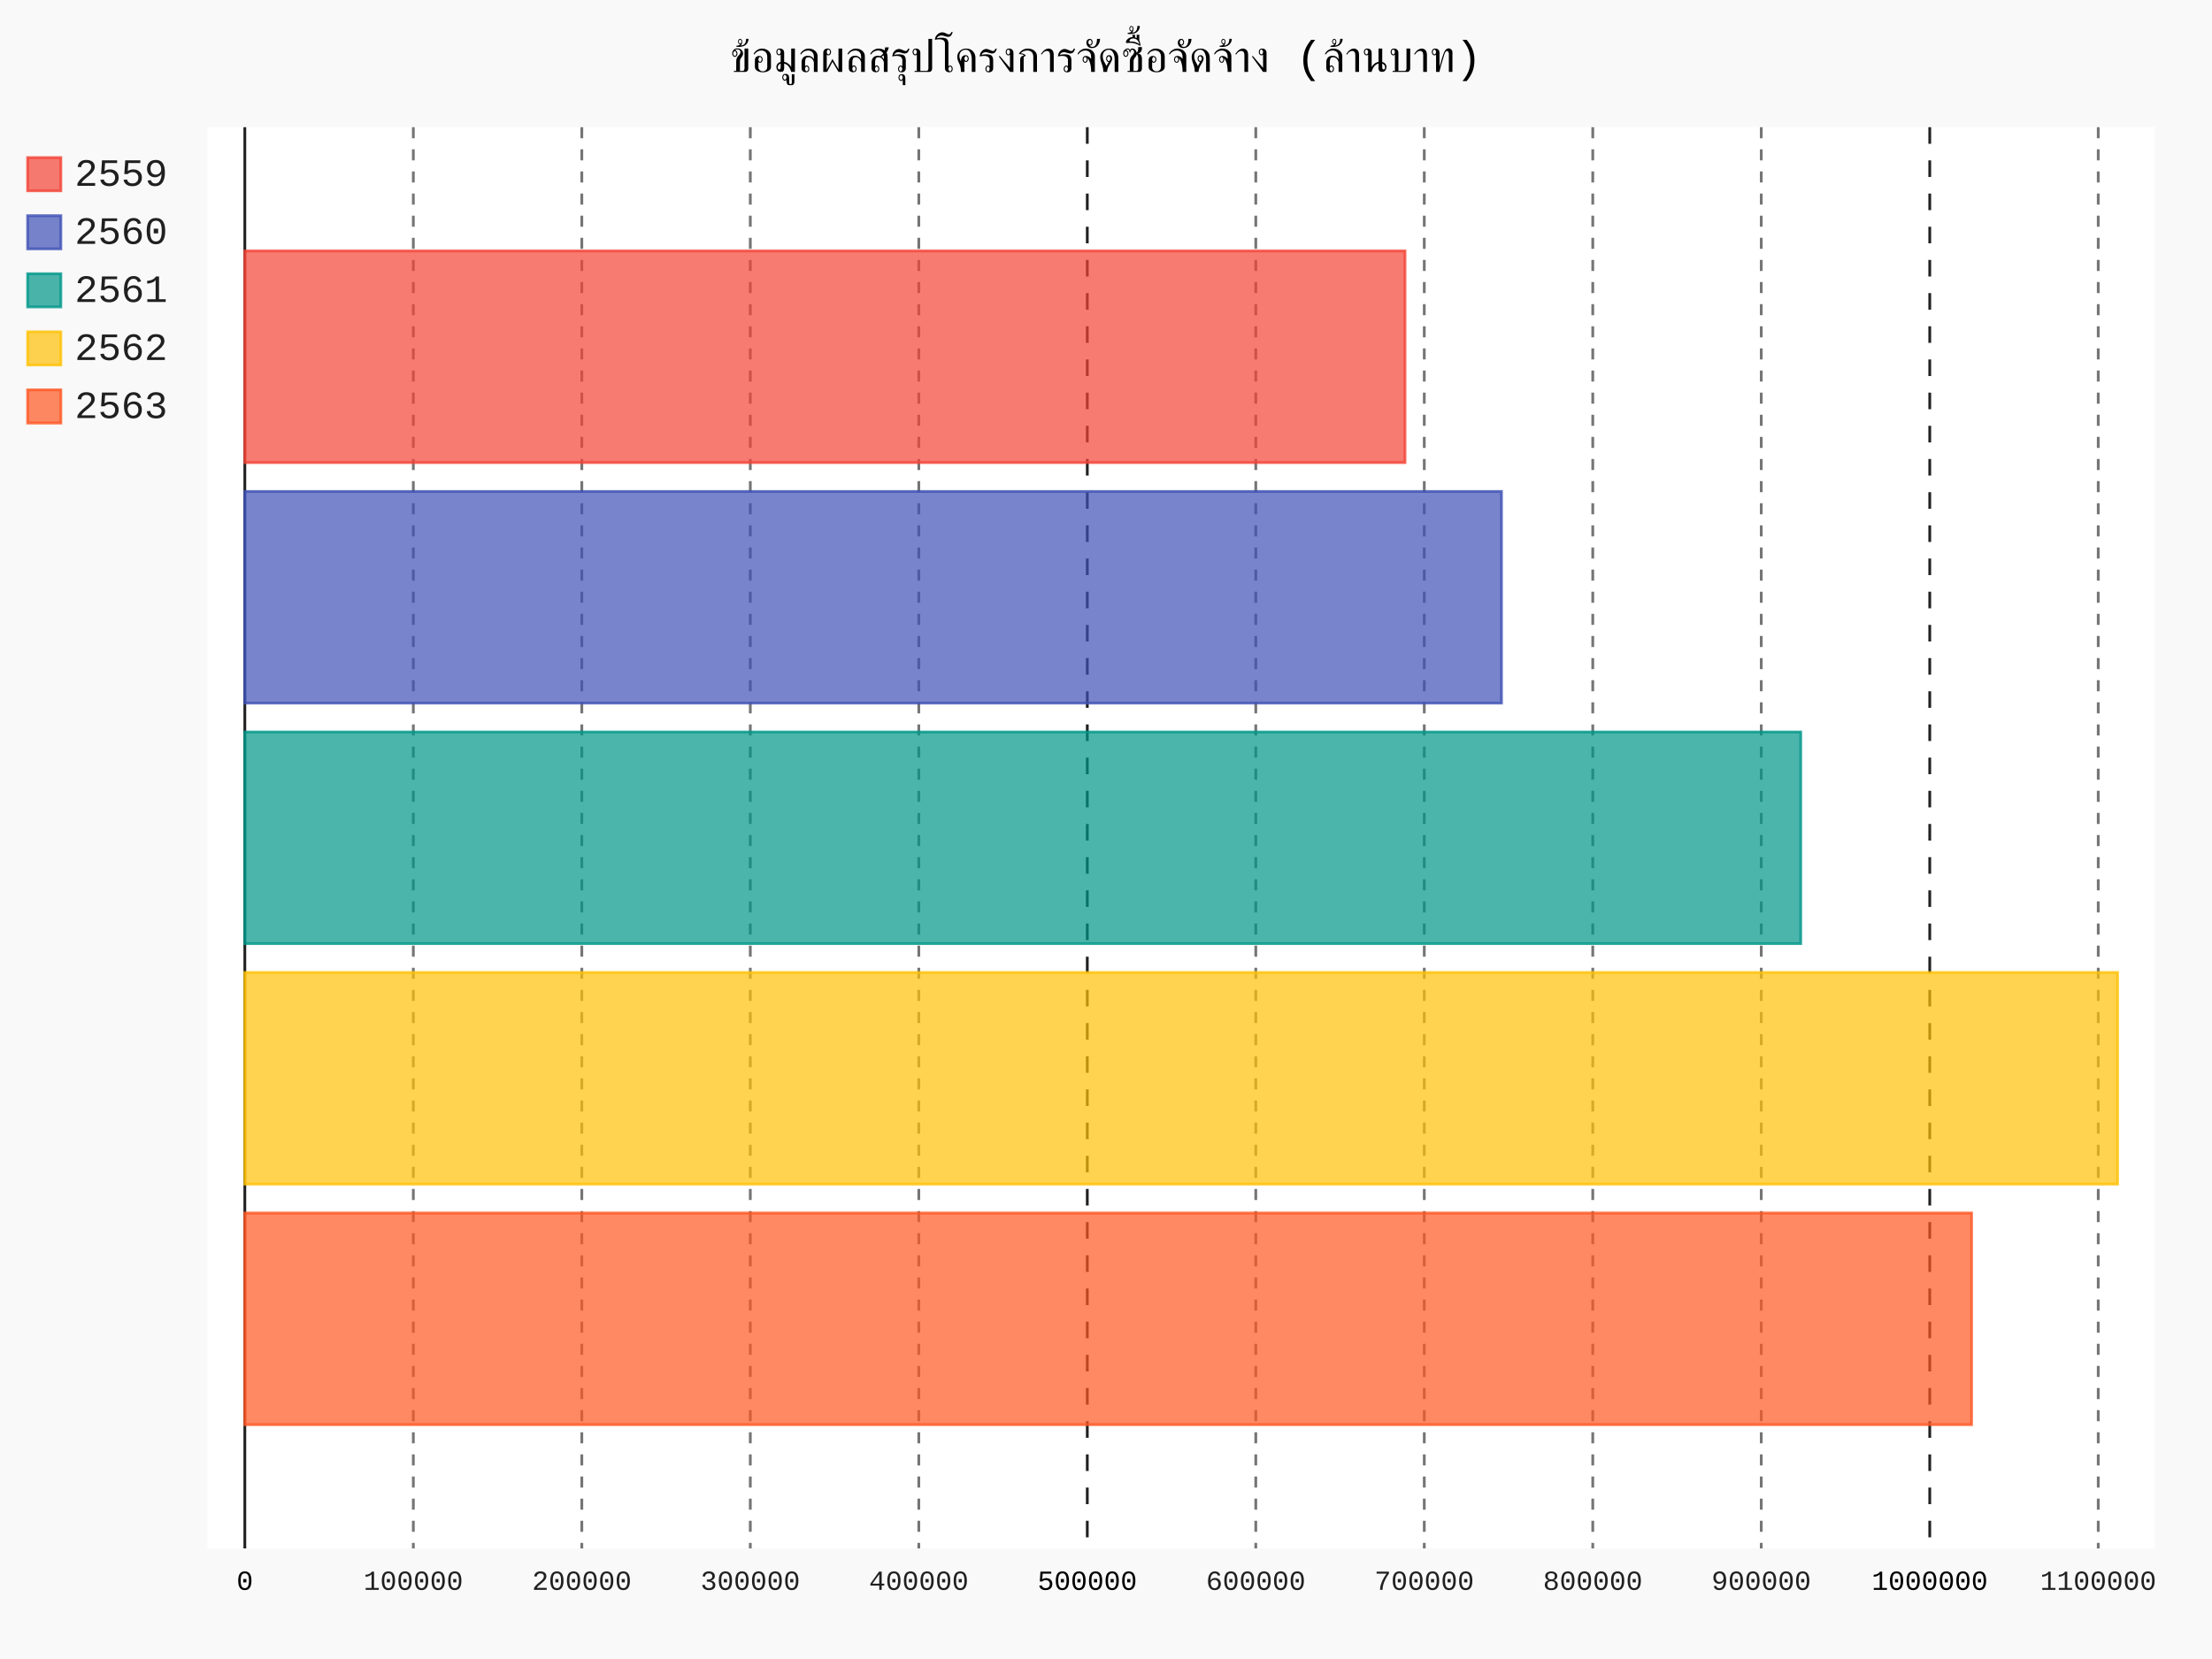
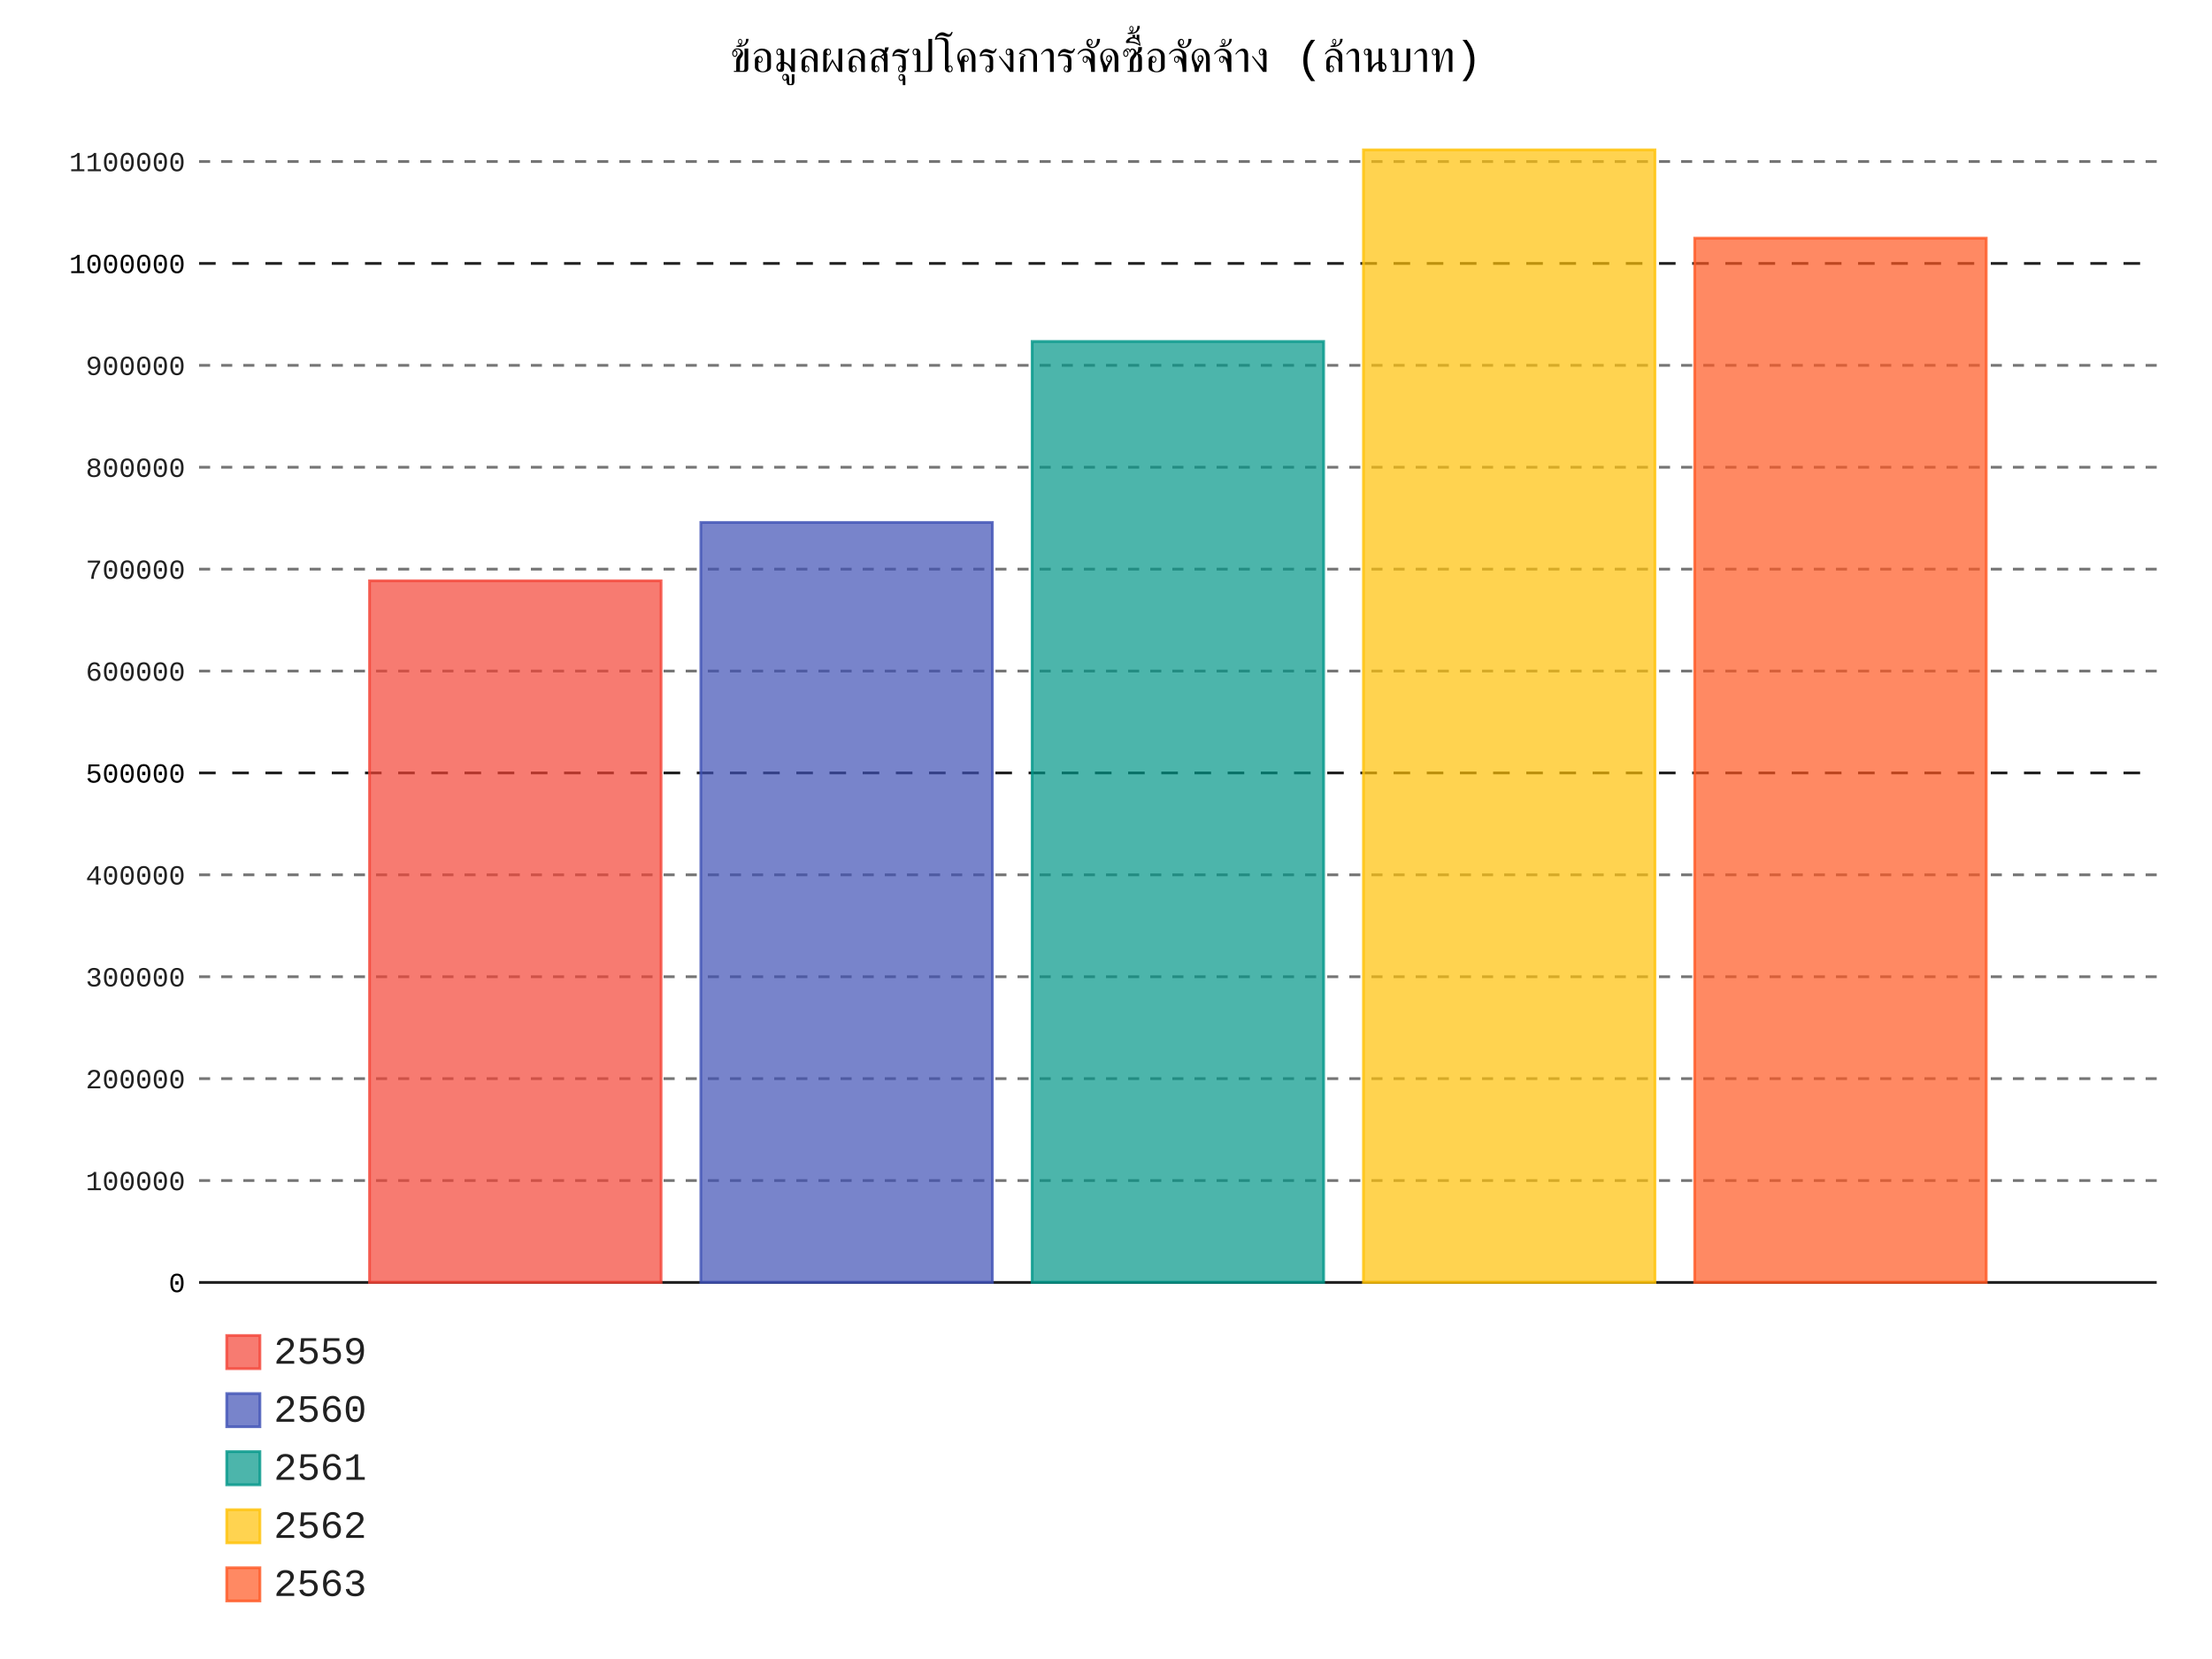
- <svg xmlns="http://www.w3.org/2000/svg" id="chart-665e3f1e-464e-4587-9716-26cd958d6679" class="pygal-chart" viewBox="0 0 800 600">
+ <svg xmlns="http://www.w3.org/2000/svg" id="chart-0d2cb59e-d5e8-492f-ad82-6b53062f7a83" class="pygal-chart" viewBox="0 0 800 600">
  <defs>
-     <style type="text/css">#chart-665e3f1e-464e-4587-9716-26cd958d6679{-webkit-user-select:none;-webkit-font-smoothing:antialiased;font-family:Consolas,"Liberation Mono",Menlo,Courier,monospace}#chart-665e3f1e-464e-4587-9716-26cd958d6679 .title{font-family:Consolas,"Liberation Mono",Menlo,Courier,monospace;font-size:16px}#chart-665e3f1e-464e-4587-9716-26cd958d6679 .legends .legend text{font-family:Consolas,"Liberation Mono",Menlo,Courier,monospace;font-size:14px}#chart-665e3f1e-464e-4587-9716-26cd958d6679 .axis text{font-family:Consolas,"Liberation Mono",Menlo,Courier,monospace;font-size:10px}#chart-665e3f1e-464e-4587-9716-26cd958d6679 .axis text.major{font-family:Consolas,"Liberation Mono",Menlo,Courier,monospace;font-size:10px}#chart-665e3f1e-464e-4587-9716-26cd958d6679 .text-overlay text.value{font-family:Consolas,"Liberation Mono",Menlo,Courier,monospace;font-size:16px}#chart-665e3f1e-464e-4587-9716-26cd958d6679 .text-overlay text.label{font-family:Consolas,"Liberation Mono",Menlo,Courier,monospace;font-size:10px}#chart-665e3f1e-464e-4587-9716-26cd958d6679 .tooltip{font-family:Consolas,"Liberation Mono",Menlo,Courier,monospace;font-size:14px}#chart-665e3f1e-464e-4587-9716-26cd958d6679 text.no_data{font-family:Consolas,"Liberation Mono",Menlo,Courier,monospace;font-size:64px}
- #chart-665e3f1e-464e-4587-9716-26cd958d6679{background-color:rgba(249,249,249,1)}#chart-665e3f1e-464e-4587-9716-26cd958d6679 path,#chart-665e3f1e-464e-4587-9716-26cd958d6679 line,#chart-665e3f1e-464e-4587-9716-26cd958d6679 rect,#chart-665e3f1e-464e-4587-9716-26cd958d6679 circle{-webkit-transition:150ms;-moz-transition:150ms;transition:150ms}#chart-665e3f1e-464e-4587-9716-26cd958d6679 .graph &gt; .background{fill:rgba(249,249,249,1)}#chart-665e3f1e-464e-4587-9716-26cd958d6679 .plot &gt; .background{fill:rgba(255,255,255,1)}#chart-665e3f1e-464e-4587-9716-26cd958d6679 .graph{fill:rgba(0,0,0,.87)}#chart-665e3f1e-464e-4587-9716-26cd958d6679 text.no_data{fill:rgba(0,0,0,1)}#chart-665e3f1e-464e-4587-9716-26cd958d6679 .title{fill:rgba(0,0,0,1)}#chart-665e3f1e-464e-4587-9716-26cd958d6679 .legends .legend text{fill:rgba(0,0,0,.87)}#chart-665e3f1e-464e-4587-9716-26cd958d6679 .legends .legend:hover text{fill:rgba(0,0,0,1)}#chart-665e3f1e-464e-4587-9716-26cd958d6679 .axis .line{stroke:rgba(0,0,0,1)}#chart-665e3f1e-464e-4587-9716-26cd958d6679 .axis .guide.line{stroke:rgba(0,0,0,.54)}#chart-665e3f1e-464e-4587-9716-26cd958d6679 .axis .major.line{stroke:rgba(0,0,0,.87)}#chart-665e3f1e-464e-4587-9716-26cd958d6679 .axis text.major{fill:rgba(0,0,0,1)}#chart-665e3f1e-464e-4587-9716-26cd958d6679 .axis.y .guides:hover .guide.line,#chart-665e3f1e-464e-4587-9716-26cd958d6679 .line-graph .axis.x .guides:hover .guide.line,#chart-665e3f1e-464e-4587-9716-26cd958d6679 .stackedline-graph .axis.x .guides:hover .guide.line,#chart-665e3f1e-464e-4587-9716-26cd958d6679 .xy-graph .axis.x .guides:hover .guide.line{stroke:rgba(0,0,0,1)}#chart-665e3f1e-464e-4587-9716-26cd958d6679 .axis .guides:hover text{fill:rgba(0,0,0,1)}#chart-665e3f1e-464e-4587-9716-26cd958d6679 .reactive{fill-opacity:.7;stroke-opacity:.8}#chart-665e3f1e-464e-4587-9716-26cd958d6679 .ci{stroke:rgba(0,0,0,.87)}#chart-665e3f1e-464e-4587-9716-26cd958d6679 .reactive.active,#chart-665e3f1e-464e-4587-9716-26cd958d6679 .active .reactive{fill-opacity:.8;stroke-opacity:.9;stroke-width:4}#chart-665e3f1e-464e-4587-9716-26cd958d6679 .ci .reactive.active{stroke-width:1.5}#chart-665e3f1e-464e-4587-9716-26cd958d6679 .series text{fill:rgba(0,0,0,1)}#chart-665e3f1e-464e-4587-9716-26cd958d6679 .tooltip rect{fill:rgba(255,255,255,1);stroke:rgba(0,0,0,1);-webkit-transition:opacity 150ms;-moz-transition:opacity 150ms;transition:opacity 150ms}#chart-665e3f1e-464e-4587-9716-26cd958d6679 .tooltip .label{fill:rgba(0,0,0,.87)}#chart-665e3f1e-464e-4587-9716-26cd958d6679 .tooltip .label{fill:rgba(0,0,0,.87)}#chart-665e3f1e-464e-4587-9716-26cd958d6679 .tooltip .legend{font-size:.8em;fill:rgba(0,0,0,.54)}#chart-665e3f1e-464e-4587-9716-26cd958d6679 .tooltip .x_label{font-size:.6em;fill:rgba(0,0,0,1)}#chart-665e3f1e-464e-4587-9716-26cd958d6679 .tooltip .xlink{font-size:.5em;text-decoration:underline}#chart-665e3f1e-464e-4587-9716-26cd958d6679 .tooltip .value{font-size:1.5em}#chart-665e3f1e-464e-4587-9716-26cd958d6679 .bound{font-size:.5em}#chart-665e3f1e-464e-4587-9716-26cd958d6679 .max-value{font-size:.75em;fill:rgba(0,0,0,.54)}#chart-665e3f1e-464e-4587-9716-26cd958d6679 .map-element{fill:rgba(255,255,255,1);stroke:rgba(0,0,0,.54) !important}#chart-665e3f1e-464e-4587-9716-26cd958d6679 .map-element .reactive{fill-opacity:inherit;stroke-opacity:inherit}#chart-665e3f1e-464e-4587-9716-26cd958d6679 .color-0,#chart-665e3f1e-464e-4587-9716-26cd958d6679 .color-0 a:visited{stroke:#F44336;fill:#F44336}#chart-665e3f1e-464e-4587-9716-26cd958d6679 .color-1,#chart-665e3f1e-464e-4587-9716-26cd958d6679 .color-1 a:visited{stroke:#3F51B5;fill:#3F51B5}#chart-665e3f1e-464e-4587-9716-26cd958d6679 .color-2,#chart-665e3f1e-464e-4587-9716-26cd958d6679 .color-2 a:visited{stroke:#009688;fill:#009688}#chart-665e3f1e-464e-4587-9716-26cd958d6679 .color-3,#chart-665e3f1e-464e-4587-9716-26cd958d6679 .color-3 a:visited{stroke:#FFC107;fill:#FFC107}#chart-665e3f1e-464e-4587-9716-26cd958d6679 .color-4,#chart-665e3f1e-464e-4587-9716-26cd958d6679 .color-4 a:visited{stroke:#FF5722;fill:#FF5722}#chart-665e3f1e-464e-4587-9716-26cd958d6679 .text-overlay .color-0 text{fill:black}#chart-665e3f1e-464e-4587-9716-26cd958d6679 .text-overlay .color-1 text{fill:black}#chart-665e3f1e-464e-4587-9716-26cd958d6679 .text-overlay .color-2 text{fill:black}#chart-665e3f1e-464e-4587-9716-26cd958d6679 .text-overlay .color-3 text{fill:black}#chart-665e3f1e-464e-4587-9716-26cd958d6679 .text-overlay .color-4 text{fill:black}
- #chart-665e3f1e-464e-4587-9716-26cd958d6679 text.no_data{text-anchor:middle}#chart-665e3f1e-464e-4587-9716-26cd958d6679 .guide.line{fill:none}#chart-665e3f1e-464e-4587-9716-26cd958d6679 .centered{text-anchor:middle}#chart-665e3f1e-464e-4587-9716-26cd958d6679 .title{text-anchor:middle}#chart-665e3f1e-464e-4587-9716-26cd958d6679 .legends .legend text{fill-opacity:1}#chart-665e3f1e-464e-4587-9716-26cd958d6679 .axis.x text{text-anchor:middle}#chart-665e3f1e-464e-4587-9716-26cd958d6679 .axis.x:not(.web) text[transform]{text-anchor:start}#chart-665e3f1e-464e-4587-9716-26cd958d6679 .axis.x:not(.web) text[transform].backwards{text-anchor:end}#chart-665e3f1e-464e-4587-9716-26cd958d6679 .axis.y text{text-anchor:end}#chart-665e3f1e-464e-4587-9716-26cd958d6679 .axis.y text[transform].backwards{text-anchor:start}#chart-665e3f1e-464e-4587-9716-26cd958d6679 .axis.y2 text{text-anchor:start}#chart-665e3f1e-464e-4587-9716-26cd958d6679 .axis.y2 text[transform].backwards{text-anchor:end}#chart-665e3f1e-464e-4587-9716-26cd958d6679 .axis .guide.line{stroke-dasharray:4,4}#chart-665e3f1e-464e-4587-9716-26cd958d6679 .axis .major.guide.line{stroke-dasharray:6,6}#chart-665e3f1e-464e-4587-9716-26cd958d6679 .horizontal .axis.y .guide.line,#chart-665e3f1e-464e-4587-9716-26cd958d6679 .horizontal .axis.y2 .guide.line,#chart-665e3f1e-464e-4587-9716-26cd958d6679 .vertical .axis.x .guide.line{opacity:0}#chart-665e3f1e-464e-4587-9716-26cd958d6679 .horizontal .axis.always_show .guide.line,#chart-665e3f1e-464e-4587-9716-26cd958d6679 .vertical .axis.always_show .guide.line{opacity:1 !important}#chart-665e3f1e-464e-4587-9716-26cd958d6679 .axis.y .guides:hover .guide.line,#chart-665e3f1e-464e-4587-9716-26cd958d6679 .axis.y2 .guides:hover .guide.line,#chart-665e3f1e-464e-4587-9716-26cd958d6679 .axis.x .guides:hover .guide.line{opacity:1}#chart-665e3f1e-464e-4587-9716-26cd958d6679 .axis .guides:hover text{opacity:1}#chart-665e3f1e-464e-4587-9716-26cd958d6679 .nofill{fill:none}#chart-665e3f1e-464e-4587-9716-26cd958d6679 .subtle-fill{fill-opacity:.2}#chart-665e3f1e-464e-4587-9716-26cd958d6679 .dot{stroke-width:1px;fill-opacity:1}#chart-665e3f1e-464e-4587-9716-26cd958d6679 .dot.active{stroke-width:5px}#chart-665e3f1e-464e-4587-9716-26cd958d6679 .dot.negative{fill:transparent}#chart-665e3f1e-464e-4587-9716-26cd958d6679 text,#chart-665e3f1e-464e-4587-9716-26cd958d6679 tspan{stroke:none !important}#chart-665e3f1e-464e-4587-9716-26cd958d6679 .series text.active{opacity:1}#chart-665e3f1e-464e-4587-9716-26cd958d6679 .tooltip rect{fill-opacity:.95;stroke-width:.5}#chart-665e3f1e-464e-4587-9716-26cd958d6679 .tooltip text{fill-opacity:1}#chart-665e3f1e-464e-4587-9716-26cd958d6679 .showable{visibility:hidden}#chart-665e3f1e-464e-4587-9716-26cd958d6679 .showable.shown{visibility:visible}#chart-665e3f1e-464e-4587-9716-26cd958d6679 .gauge-background{fill:rgba(229,229,229,1);stroke:none}#chart-665e3f1e-464e-4587-9716-26cd958d6679 .bg-lines{stroke:rgba(249,249,249,1);stroke-width:2px}</style>
+     <style type="text/css">#chart-0d2cb59e-d5e8-492f-ad82-6b53062f7a83{-webkit-user-select:none;-webkit-font-smoothing:antialiased;font-family:Consolas,"Liberation Mono",Menlo,Courier,monospace}#chart-0d2cb59e-d5e8-492f-ad82-6b53062f7a83 .title{font-family:Consolas,"Liberation Mono",Menlo,Courier,monospace;font-size:16px}#chart-0d2cb59e-d5e8-492f-ad82-6b53062f7a83 .legends .legend text{font-family:Consolas,"Liberation Mono",Menlo,Courier,monospace;font-size:14px}#chart-0d2cb59e-d5e8-492f-ad82-6b53062f7a83 .axis text{font-family:Consolas,"Liberation Mono",Menlo,Courier,monospace;font-size:10px}#chart-0d2cb59e-d5e8-492f-ad82-6b53062f7a83 .axis text.major{font-family:Consolas,"Liberation Mono",Menlo,Courier,monospace;font-size:10px}#chart-0d2cb59e-d5e8-492f-ad82-6b53062f7a83 .text-overlay text.value{font-family:Consolas,"Liberation Mono",Menlo,Courier,monospace;font-size:16px}#chart-0d2cb59e-d5e8-492f-ad82-6b53062f7a83 .text-overlay text.label{font-family:Consolas,"Liberation Mono",Menlo,Courier,monospace;font-size:10px}#chart-0d2cb59e-d5e8-492f-ad82-6b53062f7a83 .tooltip{font-family:Consolas,"Liberation Mono",Menlo,Courier,monospace;font-size:14px}#chart-0d2cb59e-d5e8-492f-ad82-6b53062f7a83 text.no_data{font-family:Consolas,"Liberation Mono",Menlo,Courier,monospace;font-size:64px}
+ #chart-0d2cb59e-d5e8-492f-ad82-6b53062f7a83{background-color:transparent}#chart-0d2cb59e-d5e8-492f-ad82-6b53062f7a83 path,#chart-0d2cb59e-d5e8-492f-ad82-6b53062f7a83 line,#chart-0d2cb59e-d5e8-492f-ad82-6b53062f7a83 rect,#chart-0d2cb59e-d5e8-492f-ad82-6b53062f7a83 circle{-webkit-transition:400ms ease-in;-moz-transition:400ms ease-in;transition:400ms ease-in}#chart-0d2cb59e-d5e8-492f-ad82-6b53062f7a83 .graph &gt; .background{fill:transparent}#chart-0d2cb59e-d5e8-492f-ad82-6b53062f7a83 .plot &gt; .background{fill:rgba(255,255,255,1)}#chart-0d2cb59e-d5e8-492f-ad82-6b53062f7a83 .graph{fill:rgba(0,0,0,.87)}#chart-0d2cb59e-d5e8-492f-ad82-6b53062f7a83 text.no_data{fill:rgba(0,0,0,1)}#chart-0d2cb59e-d5e8-492f-ad82-6b53062f7a83 .title{fill:rgba(0,0,0,1)}#chart-0d2cb59e-d5e8-492f-ad82-6b53062f7a83 .legends .legend text{fill:rgba(0,0,0,.87)}#chart-0d2cb59e-d5e8-492f-ad82-6b53062f7a83 .legends .legend:hover text{fill:rgba(0,0,0,1)}#chart-0d2cb59e-d5e8-492f-ad82-6b53062f7a83 .axis .line{stroke:rgba(0,0,0,1)}#chart-0d2cb59e-d5e8-492f-ad82-6b53062f7a83 .axis .guide.line{stroke:rgba(0,0,0,.54)}#chart-0d2cb59e-d5e8-492f-ad82-6b53062f7a83 .axis .major.line{stroke:rgba(0,0,0,.87)}#chart-0d2cb59e-d5e8-492f-ad82-6b53062f7a83 .axis text.major{fill:rgba(0,0,0,1)}#chart-0d2cb59e-d5e8-492f-ad82-6b53062f7a83 .axis.y .guides:hover .guide.line,#chart-0d2cb59e-d5e8-492f-ad82-6b53062f7a83 .line-graph .axis.x .guides:hover .guide.line,#chart-0d2cb59e-d5e8-492f-ad82-6b53062f7a83 .stackedline-graph .axis.x .guides:hover .guide.line,#chart-0d2cb59e-d5e8-492f-ad82-6b53062f7a83 .xy-graph .axis.x .guides:hover .guide.line{stroke:rgba(0,0,0,1)}#chart-0d2cb59e-d5e8-492f-ad82-6b53062f7a83 .axis .guides:hover text{fill:rgba(0,0,0,1)}#chart-0d2cb59e-d5e8-492f-ad82-6b53062f7a83 .reactive{fill-opacity:.7;stroke-opacity:.8}#chart-0d2cb59e-d5e8-492f-ad82-6b53062f7a83 .ci{stroke:rgba(0,0,0,.87)}#chart-0d2cb59e-d5e8-492f-ad82-6b53062f7a83 .reactive.active,#chart-0d2cb59e-d5e8-492f-ad82-6b53062f7a83 .active .reactive{fill-opacity:.8;stroke-opacity:.9;stroke-width:4}#chart-0d2cb59e-d5e8-492f-ad82-6b53062f7a83 .ci .reactive.active{stroke-width:1.5}#chart-0d2cb59e-d5e8-492f-ad82-6b53062f7a83 .series text{fill:rgba(0,0,0,1)}#chart-0d2cb59e-d5e8-492f-ad82-6b53062f7a83 .tooltip rect{fill:rgba(255,255,255,1);stroke:rgba(0,0,0,1);-webkit-transition:opacity 400ms ease-in;-moz-transition:opacity 400ms ease-in;transition:opacity 400ms ease-in}#chart-0d2cb59e-d5e8-492f-ad82-6b53062f7a83 .tooltip .label{fill:rgba(0,0,0,.87)}#chart-0d2cb59e-d5e8-492f-ad82-6b53062f7a83 .tooltip .label{fill:rgba(0,0,0,.87)}#chart-0d2cb59e-d5e8-492f-ad82-6b53062f7a83 .tooltip .legend{font-size:.8em;fill:rgba(0,0,0,.54)}#chart-0d2cb59e-d5e8-492f-ad82-6b53062f7a83 .tooltip .x_label{font-size:.6em;fill:rgba(0,0,0,1)}#chart-0d2cb59e-d5e8-492f-ad82-6b53062f7a83 .tooltip .xlink{font-size:.5em;text-decoration:underline}#chart-0d2cb59e-d5e8-492f-ad82-6b53062f7a83 .tooltip .value{font-size:1.5em}#chart-0d2cb59e-d5e8-492f-ad82-6b53062f7a83 .bound{font-size:.5em}#chart-0d2cb59e-d5e8-492f-ad82-6b53062f7a83 .max-value{font-size:.75em;fill:rgba(0,0,0,.54)}#chart-0d2cb59e-d5e8-492f-ad82-6b53062f7a83 .map-element{fill:rgba(255,255,255,1);stroke:rgba(0,0,0,.54) !important}#chart-0d2cb59e-d5e8-492f-ad82-6b53062f7a83 .map-element .reactive{fill-opacity:inherit;stroke-opacity:inherit}#chart-0d2cb59e-d5e8-492f-ad82-6b53062f7a83 .color-0,#chart-0d2cb59e-d5e8-492f-ad82-6b53062f7a83 .color-0 a:visited{stroke:#F44336;fill:#F44336}#chart-0d2cb59e-d5e8-492f-ad82-6b53062f7a83 .color-1,#chart-0d2cb59e-d5e8-492f-ad82-6b53062f7a83 .color-1 a:visited{stroke:#3F51B5;fill:#3F51B5}#chart-0d2cb59e-d5e8-492f-ad82-6b53062f7a83 .color-2,#chart-0d2cb59e-d5e8-492f-ad82-6b53062f7a83 .color-2 a:visited{stroke:#009688;fill:#009688}#chart-0d2cb59e-d5e8-492f-ad82-6b53062f7a83 .color-3,#chart-0d2cb59e-d5e8-492f-ad82-6b53062f7a83 .color-3 a:visited{stroke:#FFC107;fill:#FFC107}#chart-0d2cb59e-d5e8-492f-ad82-6b53062f7a83 .color-4,#chart-0d2cb59e-d5e8-492f-ad82-6b53062f7a83 .color-4 a:visited{stroke:#FF5722;fill:#FF5722}#chart-0d2cb59e-d5e8-492f-ad82-6b53062f7a83 .text-overlay .color-0 text{fill:black}#chart-0d2cb59e-d5e8-492f-ad82-6b53062f7a83 .text-overlay .color-1 text{fill:black}#chart-0d2cb59e-d5e8-492f-ad82-6b53062f7a83 .text-overlay .color-2 text{fill:black}#chart-0d2cb59e-d5e8-492f-ad82-6b53062f7a83 .text-overlay .color-3 text{fill:black}#chart-0d2cb59e-d5e8-492f-ad82-6b53062f7a83 .text-overlay .color-4 text{fill:black}
+ #chart-0d2cb59e-d5e8-492f-ad82-6b53062f7a83 text.no_data{text-anchor:middle}#chart-0d2cb59e-d5e8-492f-ad82-6b53062f7a83 .guide.line{fill:none}#chart-0d2cb59e-d5e8-492f-ad82-6b53062f7a83 .centered{text-anchor:middle}#chart-0d2cb59e-d5e8-492f-ad82-6b53062f7a83 .title{text-anchor:middle}#chart-0d2cb59e-d5e8-492f-ad82-6b53062f7a83 .legends .legend text{fill-opacity:1}#chart-0d2cb59e-d5e8-492f-ad82-6b53062f7a83 .axis.x text{text-anchor:middle}#chart-0d2cb59e-d5e8-492f-ad82-6b53062f7a83 .axis.x:not(.web) text[transform]{text-anchor:start}#chart-0d2cb59e-d5e8-492f-ad82-6b53062f7a83 .axis.x:not(.web) text[transform].backwards{text-anchor:end}#chart-0d2cb59e-d5e8-492f-ad82-6b53062f7a83 .axis.y text{text-anchor:end}#chart-0d2cb59e-d5e8-492f-ad82-6b53062f7a83 .axis.y text[transform].backwards{text-anchor:start}#chart-0d2cb59e-d5e8-492f-ad82-6b53062f7a83 .axis.y2 text{text-anchor:start}#chart-0d2cb59e-d5e8-492f-ad82-6b53062f7a83 .axis.y2 text[transform].backwards{text-anchor:end}#chart-0d2cb59e-d5e8-492f-ad82-6b53062f7a83 .axis .guide.line{stroke-dasharray:4,4}#chart-0d2cb59e-d5e8-492f-ad82-6b53062f7a83 .axis .major.guide.line{stroke-dasharray:6,6}#chart-0d2cb59e-d5e8-492f-ad82-6b53062f7a83 .horizontal .axis.y .guide.line,#chart-0d2cb59e-d5e8-492f-ad82-6b53062f7a83 .horizontal .axis.y2 .guide.line,#chart-0d2cb59e-d5e8-492f-ad82-6b53062f7a83 .vertical .axis.x .guide.line{opacity:0}#chart-0d2cb59e-d5e8-492f-ad82-6b53062f7a83 .horizontal .axis.always_show .guide.line,#chart-0d2cb59e-d5e8-492f-ad82-6b53062f7a83 .vertical .axis.always_show .guide.line{opacity:1 !important}#chart-0d2cb59e-d5e8-492f-ad82-6b53062f7a83 .axis.y .guides:hover .guide.line,#chart-0d2cb59e-d5e8-492f-ad82-6b53062f7a83 .axis.y2 .guides:hover .guide.line,#chart-0d2cb59e-d5e8-492f-ad82-6b53062f7a83 .axis.x .guides:hover .guide.line{opacity:1}#chart-0d2cb59e-d5e8-492f-ad82-6b53062f7a83 .axis .guides:hover text{opacity:1}#chart-0d2cb59e-d5e8-492f-ad82-6b53062f7a83 .nofill{fill:none}#chart-0d2cb59e-d5e8-492f-ad82-6b53062f7a83 .subtle-fill{fill-opacity:.2}#chart-0d2cb59e-d5e8-492f-ad82-6b53062f7a83 .dot{stroke-width:1px;fill-opacity:1}#chart-0d2cb59e-d5e8-492f-ad82-6b53062f7a83 .dot.active{stroke-width:5px}#chart-0d2cb59e-d5e8-492f-ad82-6b53062f7a83 .dot.negative{fill:transparent}#chart-0d2cb59e-d5e8-492f-ad82-6b53062f7a83 text,#chart-0d2cb59e-d5e8-492f-ad82-6b53062f7a83 tspan{stroke:none !important}#chart-0d2cb59e-d5e8-492f-ad82-6b53062f7a83 .series text.active{opacity:1}#chart-0d2cb59e-d5e8-492f-ad82-6b53062f7a83 .tooltip rect{fill-opacity:.95;stroke-width:.5}#chart-0d2cb59e-d5e8-492f-ad82-6b53062f7a83 .tooltip text{fill-opacity:1}#chart-0d2cb59e-d5e8-492f-ad82-6b53062f7a83 .showable{visibility:hidden}#chart-0d2cb59e-d5e8-492f-ad82-6b53062f7a83 .showable.shown{visibility:visible}#chart-0d2cb59e-d5e8-492f-ad82-6b53062f7a83 .gauge-background{fill:rgba(229,229,229,1);stroke:none}#chart-0d2cb59e-d5e8-492f-ad82-6b53062f7a83 .bg-lines{stroke:transparent;stroke-width:2px}</style>
  </defs>
-   <g class="graph horizontalbar-graph horizontal">
+   <g class="graph bar-graph vertical">
    <rect x="0" y="0" width="800" height="600" class="background" />
-     <g transform="translate(75, 46)" class="plot">
-       <rect x="0" y="0" width="704.4" height="514" class="background" />
-       <g class="axis x always_show">
+     <g transform="translate(72, 46)" class="plot">
+       <rect x="0" y="0" width="708.0" height="426.0" class="background" />
+       <g class="axis y always_show">
        <g class="guides">
-           <path d="M13.546 0 v514" class="axis major line" />
-           <text x="13.546" y="529.0" class="major">0</text>
+           <path d="M0 417.808 h708" class="axis major line" />
+           <text x="-5" y="421.308" class="major">0</text>
        </g>
        <g class="guides">
-           <path d="M74.484 0 v514" class="guide line" />
-           <text x="74.484" y="529.0" class="">100000</text>
+           <path d="M0 380.955 h708" class="guide line" />
+           <text x="-5" y="384.455" class="">100000</text>
        </g>
        <g class="guides">
-           <path d="M135.421 0 v514" class="guide line" />
-           <text x="135.421" y="529.0" class="">200000</text>
+           <path d="M0 344.102 h708" class="guide line" />
+           <text x="-5" y="347.602" class="">200000</text>
        </g>
        <g class="guides">
-           <path d="M196.358 0 v514" class="guide line" />
-           <text x="196.358" y="529.0" class="">300000</text>
+           <path d="M0 307.248 h708" class="guide line" />
+           <text x="-5" y="310.748" class="">300000</text>
        </g>
        <g class="guides">
-           <path d="M257.296 0 v514" class="guide line" />
-           <text x="257.296" y="529.0" class="">400000</text>
+           <path d="M0 270.395 h708" class="guide line" />
+           <text x="-5" y="273.895" class="">400000</text>
        </g>
        <g class="guides">
-           <path d="M318.233 0 v514" class="major guide line" />
-           <text x="318.233" y="529.0" class="major">500000</text>
+           <path d="M0 233.542 h708" class="major guide line" />
+           <text x="-5" y="237.042" class="major">500000</text>
        </g>
        <g class="guides">
-           <path d="M379.17 0 v514" class="guide line" />
-           <text x="379.17" y="529.0" class="">600000</text>
+           <path d="M0 196.689 h708" class="guide line" />
+           <text x="-5" y="200.189" class="">600000</text>
        </g>
        <g class="guides">
-           <path d="M440.108 0 v514" class="guide line" />
-           <text x="440.108" y="529.0" class="">700000</text>
+           <path d="M0 159.836 h708" class="guide line" />
+           <text x="-5" y="163.336" class="">700000</text>
        </g>
        <g class="guides">
-           <path d="M501.045 0 v514" class="guide line" />
-           <text x="501.045" y="529.0" class="">800000</text>
+           <path d="M0 122.983 h708" class="guide line" />
+           <text x="-5" y="126.483" class="">800000</text>
        </g>
        <g class="guides">
-           <path d="M561.982 0 v514" class="guide line" />
-           <text x="561.982" y="529.0" class="">900000</text>
+           <path d="M0 86.13 h708" class="guide line" />
+           <text x="-5" y="89.63" class="">900000</text>
        </g>
        <g class="guides">
-           <path d="M622.92 0 v514" class="major guide line" />
-           <text x="622.92" y="529.0" class="major">1000000</text>
+           <path d="M0 49.277 h708" class="major guide line" />
+           <text x="-5" y="52.777" class="major">1000000</text>
        </g>
        <g class="guides">
-           <path d="M683.857 0 v514" class="guide line" />
-           <text x="683.857" y="529.0" class="">1100000</text>
+           <path d="M0 12.424 h708" class="guide line" />
+           <text x="-5" y="15.924" class="">1100000</text>
        </g>
      </g>
-       <g class="series serie-4 color-4">
+       <g class="series serie-0 color-0">
        <g class="bars">
          <g class="bar">
-             <rect x="13.546" y="392.696" rx="0" ry="0" width="624.497" height="76.546" class="rect reactive tooltip-trigger" />
+             <rect x="61.65" y="164.055" rx="0" ry="0" width="105.438" height="253.752" class="rect reactive tooltip-trigger" />
+           </g>
+         </g>
+       </g>
+       <g class="series serie-1 color-1">
+         <g class="bars">
+           <g class="bar">
+             <rect x="181.466" y="142.947" rx="0" ry="0" width="105.438" height="274.861" class="rect reactive tooltip-trigger" />
+           </g>
+         </g>
+       </g>
+       <g class="series serie-2 color-2">
+         <g class="bars">
+           <g class="bar">
+             <rect x="301.281" y="77.493" rx="0" ry="0" width="105.438" height="340.315" class="rect reactive tooltip-trigger" />
          </g>
        </g>
      </g>
      <g class="series serie-3 color-3">
        <g class="bars">
          <g class="bar">
-             <rect x="13.546" y="305.711" rx="0" ry="0" width="677.308" height="76.546" class="rect reactive tooltip-trigger" />
+             <rect x="421.097" y="8.192" rx="0" ry="0" width="105.438" height="409.615" class="rect reactive tooltip-trigger" />
          </g>
        </g>
      </g>
-       <g class="series serie-2 color-2">
+       <g class="series serie-4 color-4">
        <g class="bars">
          <g class="bar">
-             <rect x="13.546" y="218.727" rx="0" ry="0" width="562.717" height="76.546" class="rect reactive tooltip-trigger" />
-           </g>
-         </g>
-       </g>
-       <g class="series serie-1 color-1">
-         <g class="bars">
-           <g class="bar">
-             <rect x="13.546" y="131.742" rx="0" ry="0" width="454.488" height="76.546" class="rect reactive tooltip-trigger" />
-           </g>
-         </g>
-       </g>
-       <g class="series serie-0 color-0">
-         <g class="bars">
-           <g class="bar">
-             <rect x="13.546" y="44.758" rx="0" ry="0" width="419.585" height="76.546" class="rect reactive tooltip-trigger" />
+             <rect x="540.912" y="40.131" rx="0" ry="0" width="105.438" height="377.677" class="rect reactive tooltip-trigger" />
          </g>
        </g>
      </g>
    </g>
    <g class="titles">
      <text x="400.0" y="26" class="title plot_title">ข้อมูลผลสรุปโครงการจัดซื้อจัดจ้าง (ล้านบาท)</text>
    </g>
-     <g transform="translate(75, 46)" class="plot overlay">
+     <g transform="translate(72, 46)" class="plot overlay">
+       <g class="series serie-0 color-0" />
+       <g class="series serie-1 color-1" />
+       <g class="series serie-2 color-2" />
+       <g class="series serie-3 color-3" />
      <g class="series serie-4 color-4" />
+     </g>
+     <g transform="translate(72, 46)" class="plot text-overlay">
+       <g class="series serie-0 color-0" />
+       <g class="series serie-1 color-1" />
+       <g class="series serie-2 color-2" />
      <g class="series serie-3 color-3" />
-       <g class="series serie-2 color-2" />
-       <g class="series serie-1 color-1" />
-       <g class="series serie-0 color-0" />
+       <g class="series serie-4 color-4" />
    </g>
-     <g transform="translate(75, 46)" class="plot text-overlay">
-       <g class="series serie-4 color-4" />
-       <g class="series serie-3 color-3" />
-       <g class="series serie-2 color-2" />
-       <g class="series serie-1 color-1" />
-       <g class="series serie-0 color-0" />
-     </g>
-     <g transform="translate(75, 46)" class="plot tooltip-overlay">
+     <g transform="translate(72, 46)" class="plot tooltip-overlay">
      <g transform="translate(0 0)" style="opacity: 0" class="tooltip">
        <rect rx="0" ry="0" width="0" height="0" class="tooltip-box" />
        <g class="text" />
      </g>
    </g>
-     <g transform="translate(10, 56)" class="legends">
+     <g transform="translate(82, 482)" class="legends">
      <g id="activate-serie-0" class="legend reactive activate-serie">
        <rect x="0.0" y="1.0" width="12" height="12" class="color-0 reactive" />
        <text x="17.0" y="11.2">2559</text>
      </g>
      <g id="activate-serie-1" class="legend reactive activate-serie">
        <rect x="0.0" y="22.0" width="12" height="12" class="color-1 reactive" />
        <text x="17.0" y="32.2">2560</text>
      </g>
      <g id="activate-serie-2" class="legend reactive activate-serie">
        <rect x="0.0" y="43.0" width="12" height="12" class="color-2 reactive" />
        <text x="17.0" y="53.2">2561</text>
      </g>
      <g id="activate-serie-3" class="legend reactive activate-serie">
        <rect x="0.0" y="64.0" width="12" height="12" class="color-3 reactive" />
        <text x="17.0" y="74.2">2562</text>
      </g>
      <g id="activate-serie-4" class="legend reactive activate-serie">
        <rect x="0.0" y="85.0" width="12" height="12" class="color-4 reactive" />
        <text x="17.0" y="95.2">2563</text>
      </g>
    </g>
-     <g transform="translate(790, 56)" class="legends" />
  </g>
</svg>
